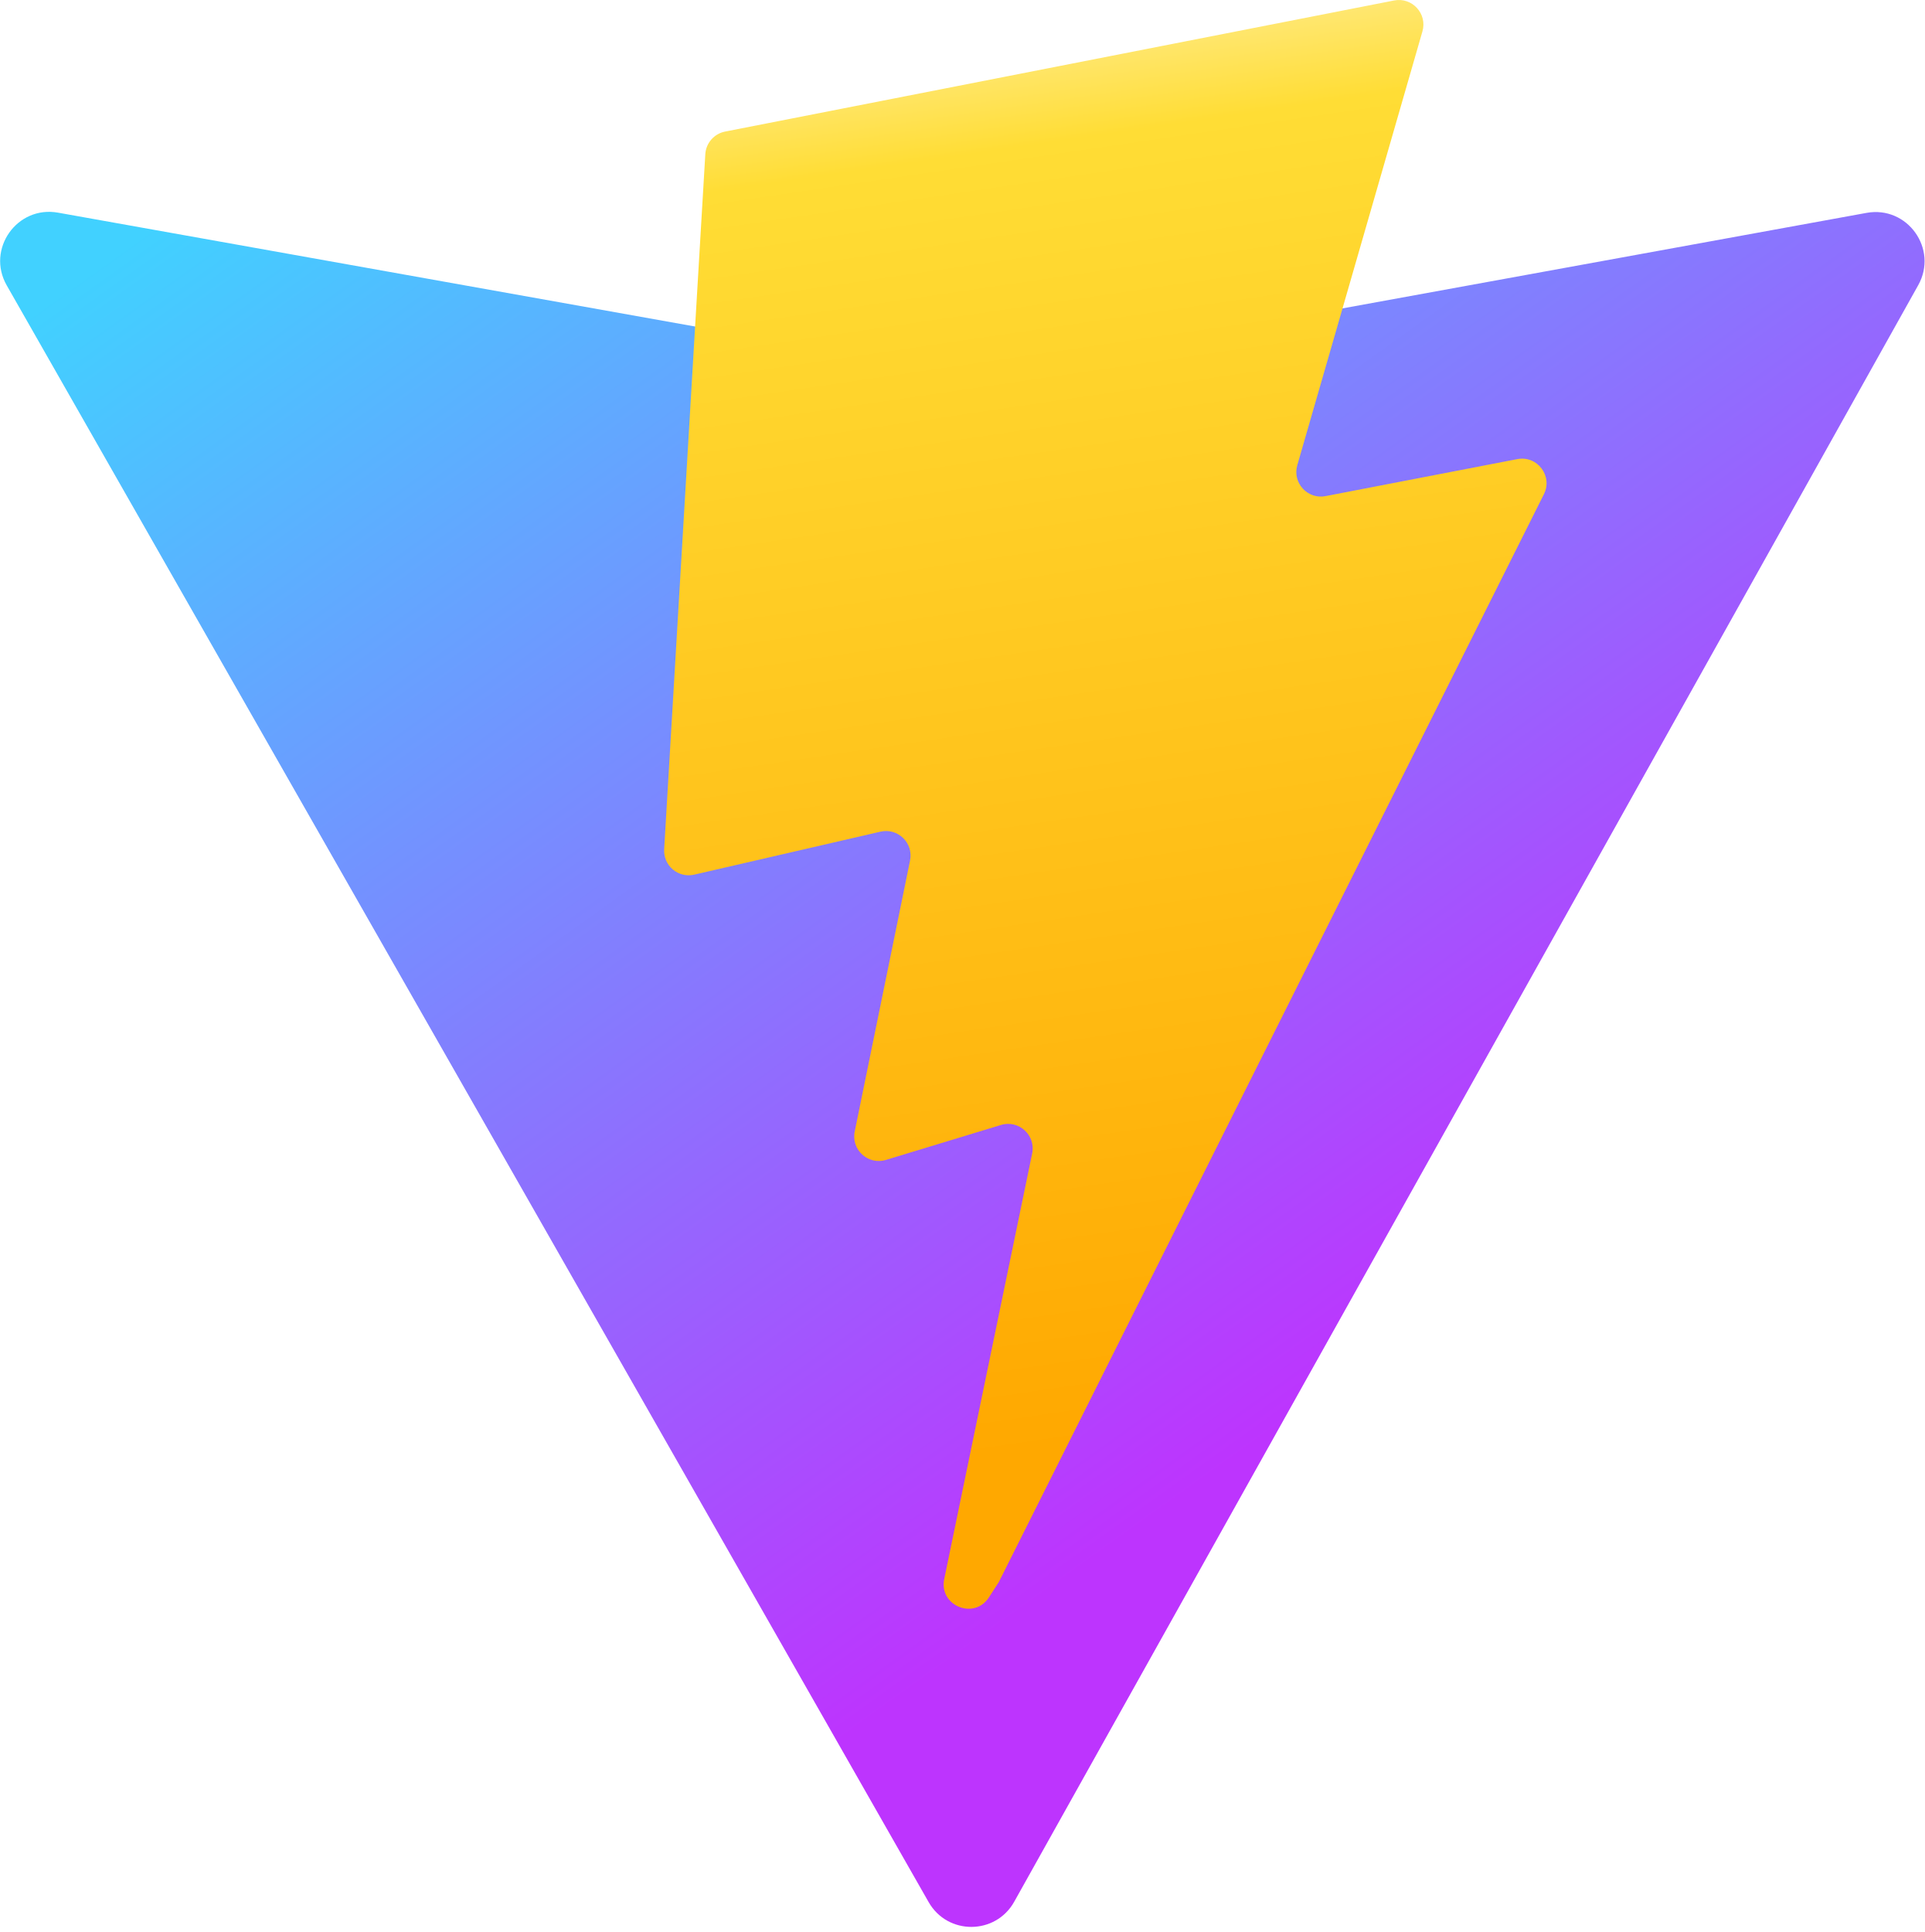
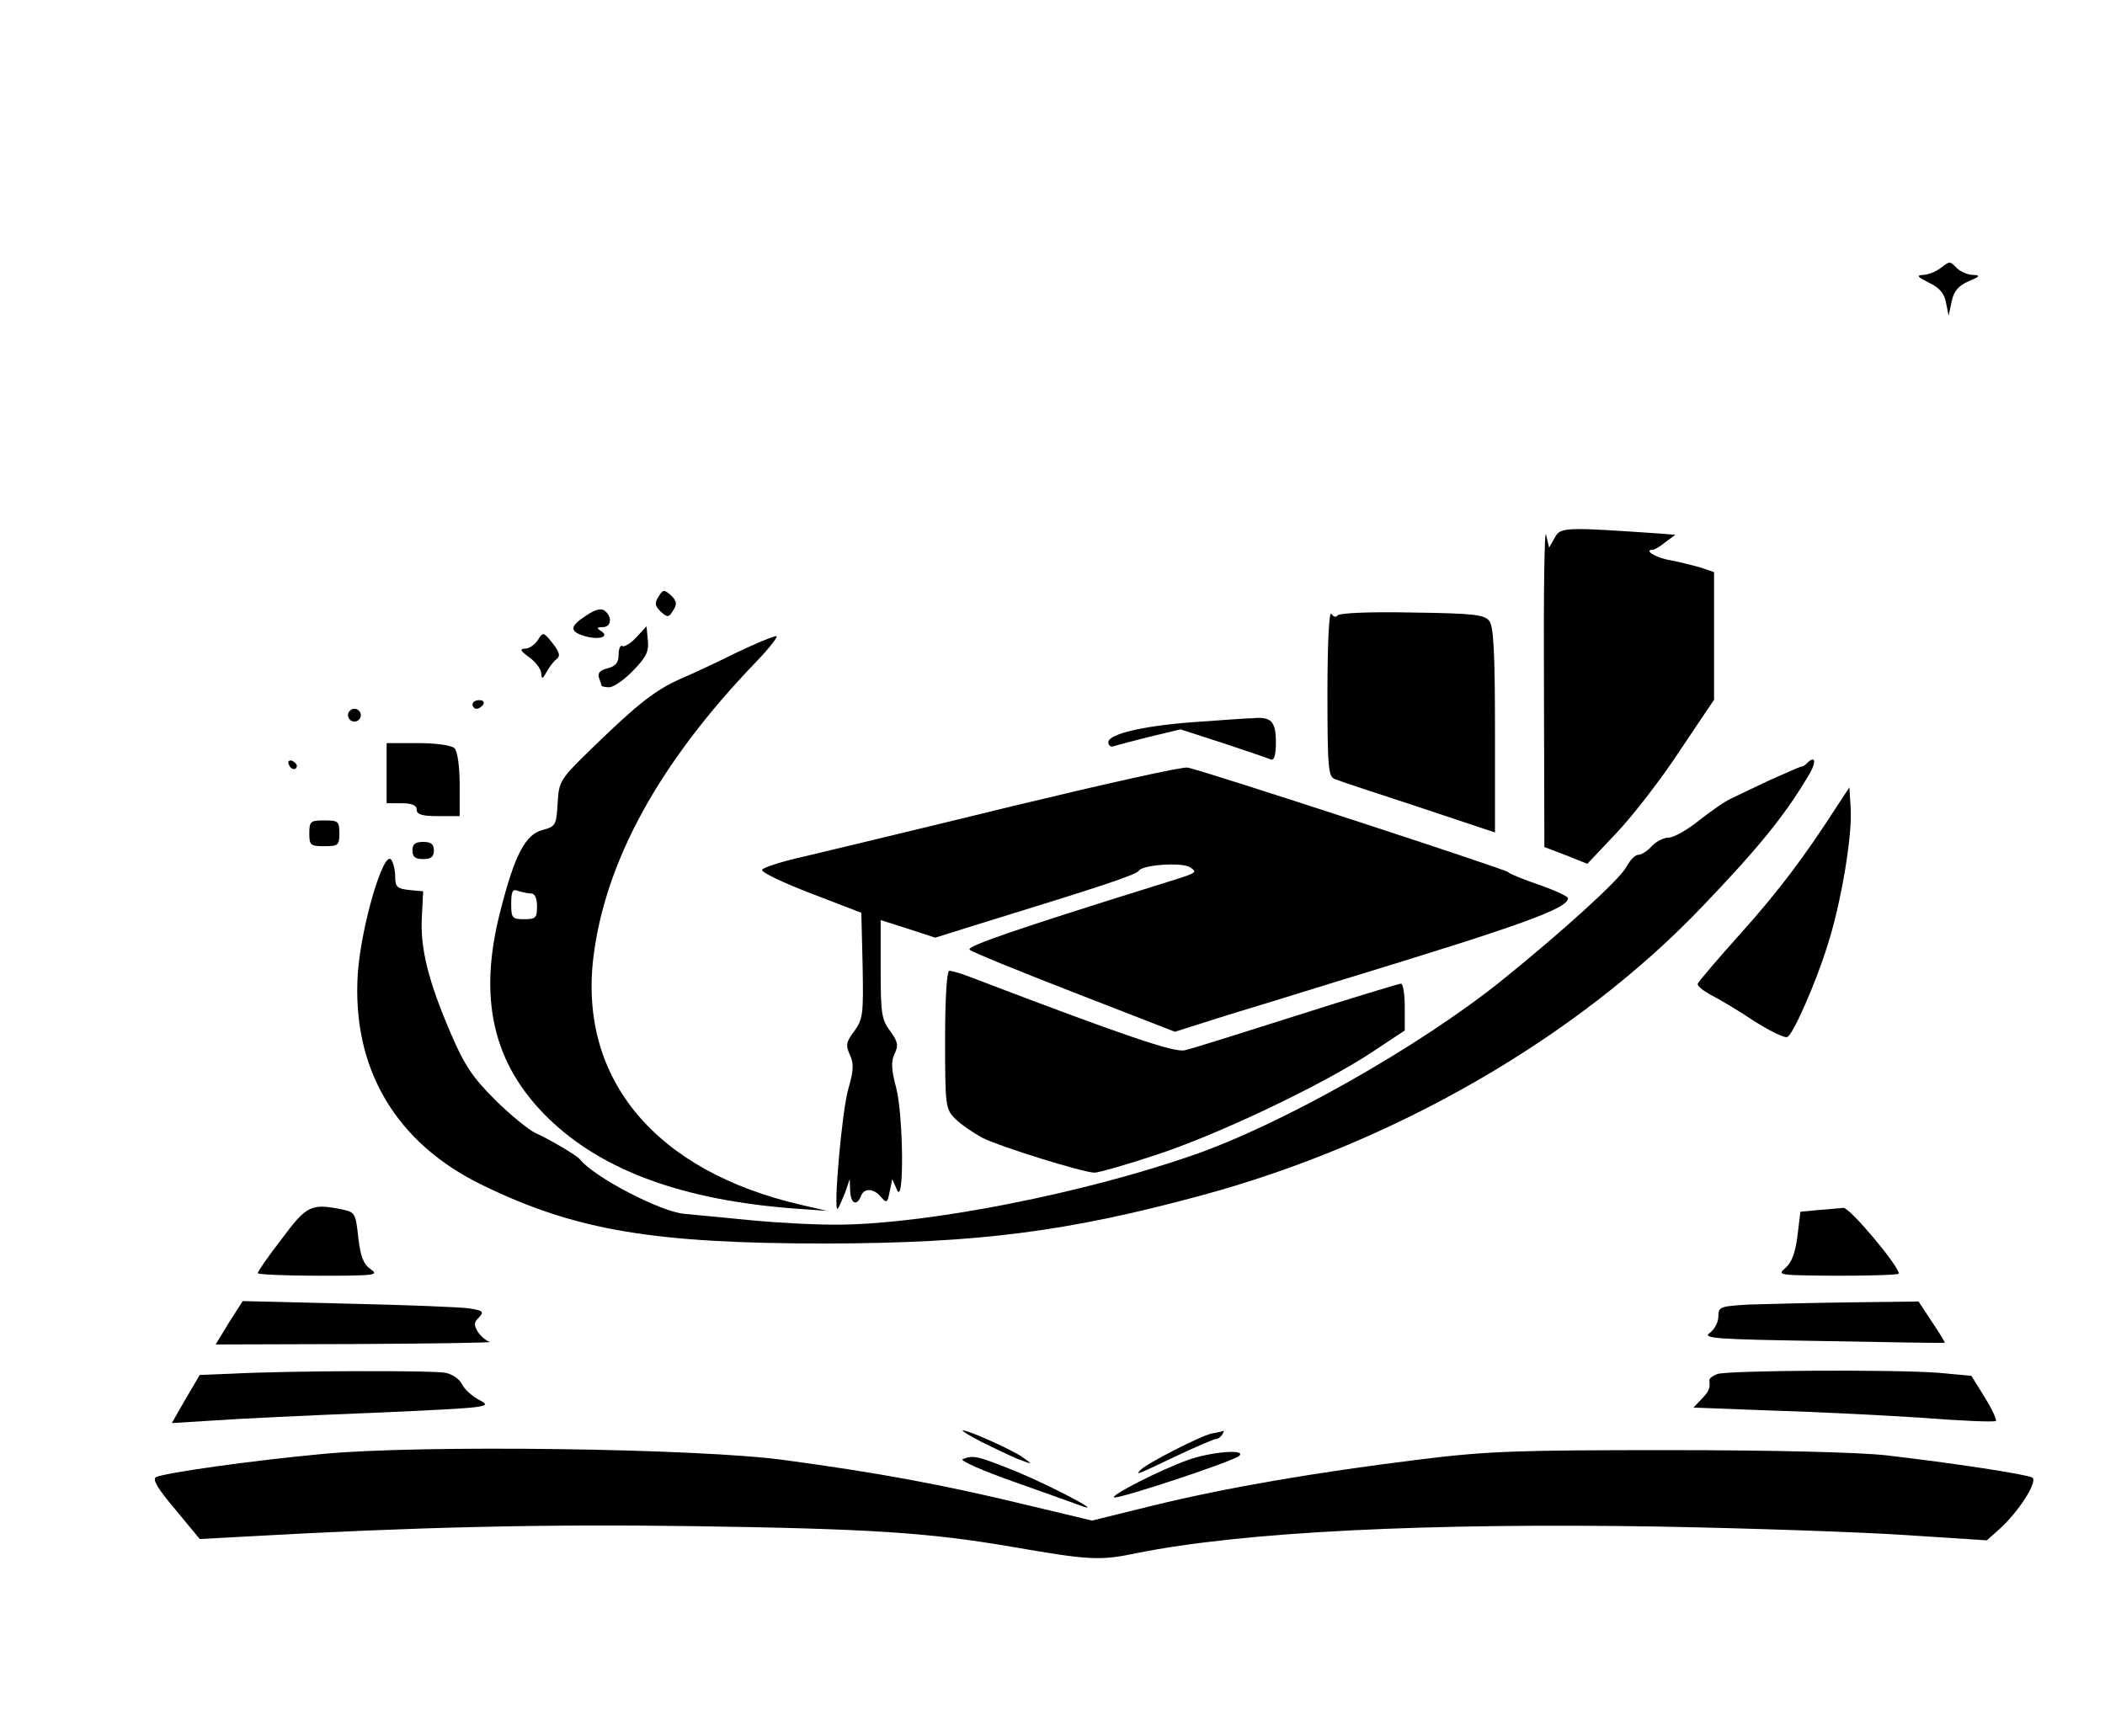
- <svg xmlns="http://www.w3.org/2000/svg" aria-hidden="true" role="img" class="iconify iconify--logos" width="31.88" height="32" preserveAspectRatio="xMidYMid meet" viewBox="0 0 256 257">
-   <defs>
-     <linearGradient id="IconifyId1813088fe1fbc01fb466" x1="-.828%" x2="57.636%" y1="7.652%" y2="78.411%">
-       <stop offset="0%" stop-color="#41D1FF" />
-       <stop offset="100%" stop-color="#BD34FE" />
-     </linearGradient>
-     <linearGradient id="IconifyId1813088fe1fbc01fb467" x1="43.376%" x2="50.316%" y1="2.242%" y2="89.03%">
-       <stop offset="0%" stop-color="#FFEA83" />
-       <stop offset="8.333%" stop-color="#FFDD35" />
-       <stop offset="100%" stop-color="#FFA800" />
-     </linearGradient>
-   </defs>
-   <path fill="url(#IconifyId1813088fe1fbc01fb466)" d="M255.153 37.938L134.897 252.976c-2.483 4.44-8.862 4.466-11.382.048L.875 37.958c-2.746-4.814 1.371-10.646 6.827-9.67l120.385 21.517a6.537 6.537 0 0 0 2.322-.004l117.867-21.483c5.438-.991 9.574 4.796 6.877 9.62Z" />
-   <path fill="url(#IconifyId1813088fe1fbc01fb467)" d="M185.432.063L96.44 17.501a3.268 3.268 0 0 0-2.634 3.014l-5.474 92.456a3.268 3.268 0 0 0 3.997 3.378l24.777-5.718c2.318-.535 4.413 1.507 3.936 3.838l-7.361 36.047c-.495 2.426 1.782 4.5 4.151 3.78l15.304-4.649c2.372-.72 4.652 1.36 4.15 3.788l-11.698 56.621c-.732 3.542 3.979 5.473 5.943 2.437l1.313-2.028l72.516-144.72c1.215-2.423-.88-5.186-3.54-4.672l-25.505 4.922c-2.396.462-4.435-1.77-3.759-4.114l16.646-57.705c.677-2.35-1.37-4.583-3.769-4.113Z" />
+ <svg xmlns="http://www.w3.org/2000/svg" version="1.0" width="490pt" height="404pt" viewBox="0 0 490 404" preserveAspectRatio="xMidYMid meet">
+   <g transform="translate(0,404) scale(0.1,-0.1)" fill="#000000" stroke="none">
+     <path d="M4516 3415 c-11 -8 -29 -15 -40 -15 -16 -1 -12 -5 14 -18 25 -12 36 -25 40 -47 l6 -30 7 33 c5 24 15 36 39 47 27 11 29 14 11 15 -12 0 -28 7 -37 15 -18 18 -16 18 -40 0z" />
+     <path d="M3594 2446 l1 -378 50 -19 50 -20 68 72 c37 39 104 125 147 191 l80 119 0 149 0 148 -32 11 c-18 5 -50 13 -71 17 -32 5 -62 24 -40 24 4 0 18 8 30 18 l23 17 -38 3 c-220 15 -230 15 -243 -10 l-13 -23 -7 30 c-4 17 -6 -140 -5 -349z" />
+     <path d="M1533 2651 c-10 -15 -8 -22 5 -35 16 -14 19 -14 29 3 10 15 8 22 -5 35 -16 14 -19 14 -29 -3z" />
+     <path d="M1363 2606 c-38 -25 -38 -37 2 -48 32 -8 54 0 34 13 -11 7 -10 9 4 9 20 0 23 23 5 38 -9 7 -23 3 -45 -12z" />
+     <path d="M3090 2428 c0 -178 2 -197 18 -202 9 -4 97 -33 195 -65 l177 -59 0 237 c0 177 -3 242 -13 255 -11 15 -34 18 -180 20 -98 2 -170 -1 -174 -7 -3 -5 -9 -3 -14 4 -5 8 -9 -69 -9 -183z" />
+     <path d="M1481 2556 c-13 -14 -28 -23 -32 -20 -5 3 -9 -6 -9 -20 0 -19 -7 -27 -26 -32 -17 -4 -23 -11 -20 -21 3 -8 6 -17 6 -19 0 -2 8 -4 18 -4 10 0 35 17 56 39 30 31 37 44 34 71 l-3 32 -24 -26z" />
+     <path d="M1252 2550 c-7 -11 -20 -20 -30 -20 -13 -1 -11 -5 11 -21 15 -11 27 -28 27 -37 1 -14 3 -13 12 3 6 11 16 25 23 30 10 8 8 16 -9 38 -21 26 -22 26 -34 7z" />
+     <path d="M1715 2521 c-44 -22 -102 -49 -130 -61 -59 -26 -100 -58 -206 -161 -76 -74 -78 -77 -81 -130 -3 -50 -5 -53 -34 -61 -41 -10 -66 -58 -99 -188 -53 -204 -18 -357 111 -483 126 -123 316 -192 579 -211 l70 -5 -60 14 c-338 78 -517 291 -484 574 27 225 153 455 378 689 33 34 54 62 48 61 -7 0 -48 -17 -92 -38z m-479 -561 c9 0 14 -11 14 -30 0 -27 -3 -30 -30 -30 -28 0 -30 3 -30 36 0 29 3 35 16 30 9 -3 22 -6 30 -6z" />
+     <path d="M1100 2400 c0 -5 4 -10 9 -10 6 0 13 5 16 10 3 6 -1 10 -9 10 -9 0 -16 -4 -16 -10z" />
+     <path d="M810 2375 c0 -8 7 -15 15 -15 8 0 15 7 15 15 0 8 -7 15 -15 15 -8 0 -15 -7 -15 -15z" />
+     <path d="M2795 2360 c-126 -8 -215 -28 -215 -48 0 -8 6 -12 13 -9 6 2 44 12 84 22 l71 17 99 -32 c54 -18 104 -35 111 -38 8 -3 12 9 12 41 0 47 -11 59 -53 55 -12 0 -67 -4 -122 -8z" />
+     <path d="M900 2240 l0 -70 35 0 c24 0 35 -5 35 -15 0 -11 12 -15 50 -15 l50 0 0 73 c0 43 -5 78 -12 85 -7 7 -42 12 -85 12 l-73 0 0 -70z" />
+     <path d="M672 2261 c4 -13 18 -16 19 -4 0 4 -5 9 -11 12 -7 2 -11 -2 -8 -8z" />
+     <path d="M4206 2263 c-4 -5 -11 -8 -14 -8 -4 -1 -36 -15 -72 -31 -36 -17 -76 -36 -90 -43 -14 -6 -47 -29 -75 -51 -27 -22 -59 -40 -71 -40 -11 0 -29 -9 -39 -20 -10 -11 -24 -20 -31 -20 -8 0 -20 -13 -28 -28 -15 -29 -148 -150 -292 -266 -191 -153 -509 -333 -716 -405 -255 -89 -612 -159 -818 -162 -52 -1 -147 4 -210 10 -63 6 -133 13 -156 15 -55 4 -212 86 -244 127 -7 9 -68 45 -105 62 -16 8 -59 43 -93 77 -52 52 -71 80 -103 155 -52 121 -71 197 -67 270 l3 60 -32 3 c-28 3 -33 7 -33 30 0 15 -4 33 -9 40 -17 27 -70 -152 -78 -263 -15 -222 88 -397 292 -495 216 -105 398 -135 800 -135 351 1 557 27 868 111 450 121 879 368 1172 676 130 136 189 209 244 301 20 32 18 51 -3 30z" />
+     <path d="M2360 2164 c-212 -52 -430 -104 -484 -117 -55 -12 -101 -27 -102 -32 -2 -6 49 -30 114 -55 l117 -45 3 -123 c2 -112 1 -124 -19 -152 -19 -25 -21 -33 -11 -55 10 -21 9 -37 -3 -79 -15 -49 -36 -290 -25 -280 3 3 10 20 17 37 l11 32 1 -27 c1 -30 15 -37 25 -13 7 20 30 19 47 -2 13 -15 15 -13 20 13 l6 29 11 -25 c17 -40 15 173 -2 238 -11 41 -12 60 -4 78 10 20 8 29 -10 54 -20 26 -22 42 -22 144 l0 114 63 -20 64 -21 99 31 c299 92 370 116 375 125 9 14 101 20 119 8 19 -13 20 -12 -80 -43 -321 -100 -441 -141 -433 -149 5 -5 115 -50 244 -100 l234 -91 120 38 c66 20 183 56 260 80 427 130 535 169 535 193 0 4 -30 18 -67 31 -38 13 -70 26 -73 30 -5 6 -699 233 -745 243 -11 3 -193 -38 -405 -89z" />
+     <path d="M4278 2166 c-77 -120 -139 -202 -226 -299 -53 -59 -98 -112 -100 -117 -2 -5 12 -16 30 -26 18 -9 64 -36 101 -61 38 -24 73 -41 78 -37 14 8 66 126 93 213 32 99 58 256 54 319 l-3 49 -27 -41z" />
+     <path d="M720 2100 c0 -28 3 -30 35 -30 32 0 35 2 35 30 0 28 -3 30 -35 30 -32 0 -35 -2 -35 -30z" />
+     <path d="M960 2060 c0 -15 7 -20 25 -20 18 0 25 5 25 20 0 15 -7 20 -25 20 -18 0 -25 -5 -25 -20z" />
+     <path d="M2200 1620 c0 -156 1 -162 24 -185 13 -13 41 -32 63 -44 42 -21 235 -81 261 -81 9 0 73 18 142 41 142 46 388 163 503 239 l77 51 0 55 c0 30 -4 54 -9 54 -4 0 -113 -33 -242 -74 -129 -41 -246 -78 -261 -81 -24 -6 -137 32 -501 171 -20 8 -42 14 -47 14 -6 0 -10 -62 -10 -160z" />
+     <path d="M656 1156 c-31 -40 -56 -76 -56 -80 0 -3 64 -6 142 -6 130 0 141 1 121 15 -17 12 -24 30 -29 74 -6 56 -8 59 -36 65 -74 15 -84 10 -142 -68z" />
+     <path d="M4233 1223 l-42 -4 -7 -57 c-5 -39 -13 -61 -28 -74 -20 -17 -16 -17 122 -18 78 0 142 2 142 5 0 18 -115 155 -129 153 -9 -1 -35 -3 -58 -5z" />
+     <path d="M533 961 l-31 -51 326 1 c180 1 320 3 312 5 -9 3 -21 13 -28 24 -9 15 -9 22 3 33 12 13 10 16 -23 21 -20 3 -147 8 -282 11 l-245 6 -32 -50z" />
+     <path d="M4073 1003 c-69 -4 -73 -5 -73 -28 0 -13 -9 -30 -20 -38 -18 -13 13 -15 262 -19 156 -3 284 -5 285 -4 1 1 -12 22 -30 49 l-31 47 -160 -2 c-89 -1 -194 -4 -233 -5z" />
+     <path d="M540 842 l-75 -3 -33 -56 -32 -56 97 6 c54 4 222 12 375 18 267 12 275 13 245 29 -18 9 -36 26 -42 38 -5 11 -22 23 -38 26 -30 6 -362 5 -497 -2z" />
+     <path d="M3997 841 c-10 -4 -18 -10 -18 -14 2 -19 0 -25 -18 -44 l-19 -20 187 -7 c102 -3 259 -11 349 -17 89 -7 165 -10 168 -7 2 3 -9 28 -26 55 l-31 50 -76 7 c-101 8 -493 6 -516 -3z" />
+     <path d="M2285 683 c28 -14 66 -32 85 -40 35 -13 35 -13 11 4 -23 17 -128 64 -140 63 -3 -1 17 -13 44 -27z" />
+     <path d="M2822 703 c-26 -5 -151 -69 -167 -85 -12 -13 -12 -13 89 35 43 20 82 37 87 37 4 0 11 5 14 10 3 6 5 9 3 9 -2 -1 -13 -4 -26 -6z" />
+     <path d="M750 655 c-162 -15 -368 -44 -387 -54 -9 -5 5 -28 45 -75 l57 -69 110 6 c391 22 692 29 1040 24 413 -6 547 -15 740 -48 180 -31 204 -33 290 -15 247 50 678 71 1220 62 215 -4 473 -13 575 -20 l185 -12 28 25 c46 41 91 112 78 121 -14 8 -186 34 -341 52 -64 7 -260 12 -505 12 -353 0 -421 -2 -582 -22 -242 -30 -447 -65 -619 -107 l-142 -35 -163 39 c-183 44 -331 72 -554 102 -196 27 -847 36 -1075 14z" />
+     <path d="M2765 641 c-64 -23 -178 -81 -172 -87 6 -6 279 84 292 97 16 16 -67 9 -120 -10z" />
+     <path d="M2241 643 c-8 -3 46 -27 120 -53 74 -26 143 -51 154 -55 62 -23 -65 44 -144 77 -96 39 -105 41 -130 31z" />
+   </g>
</svg>
